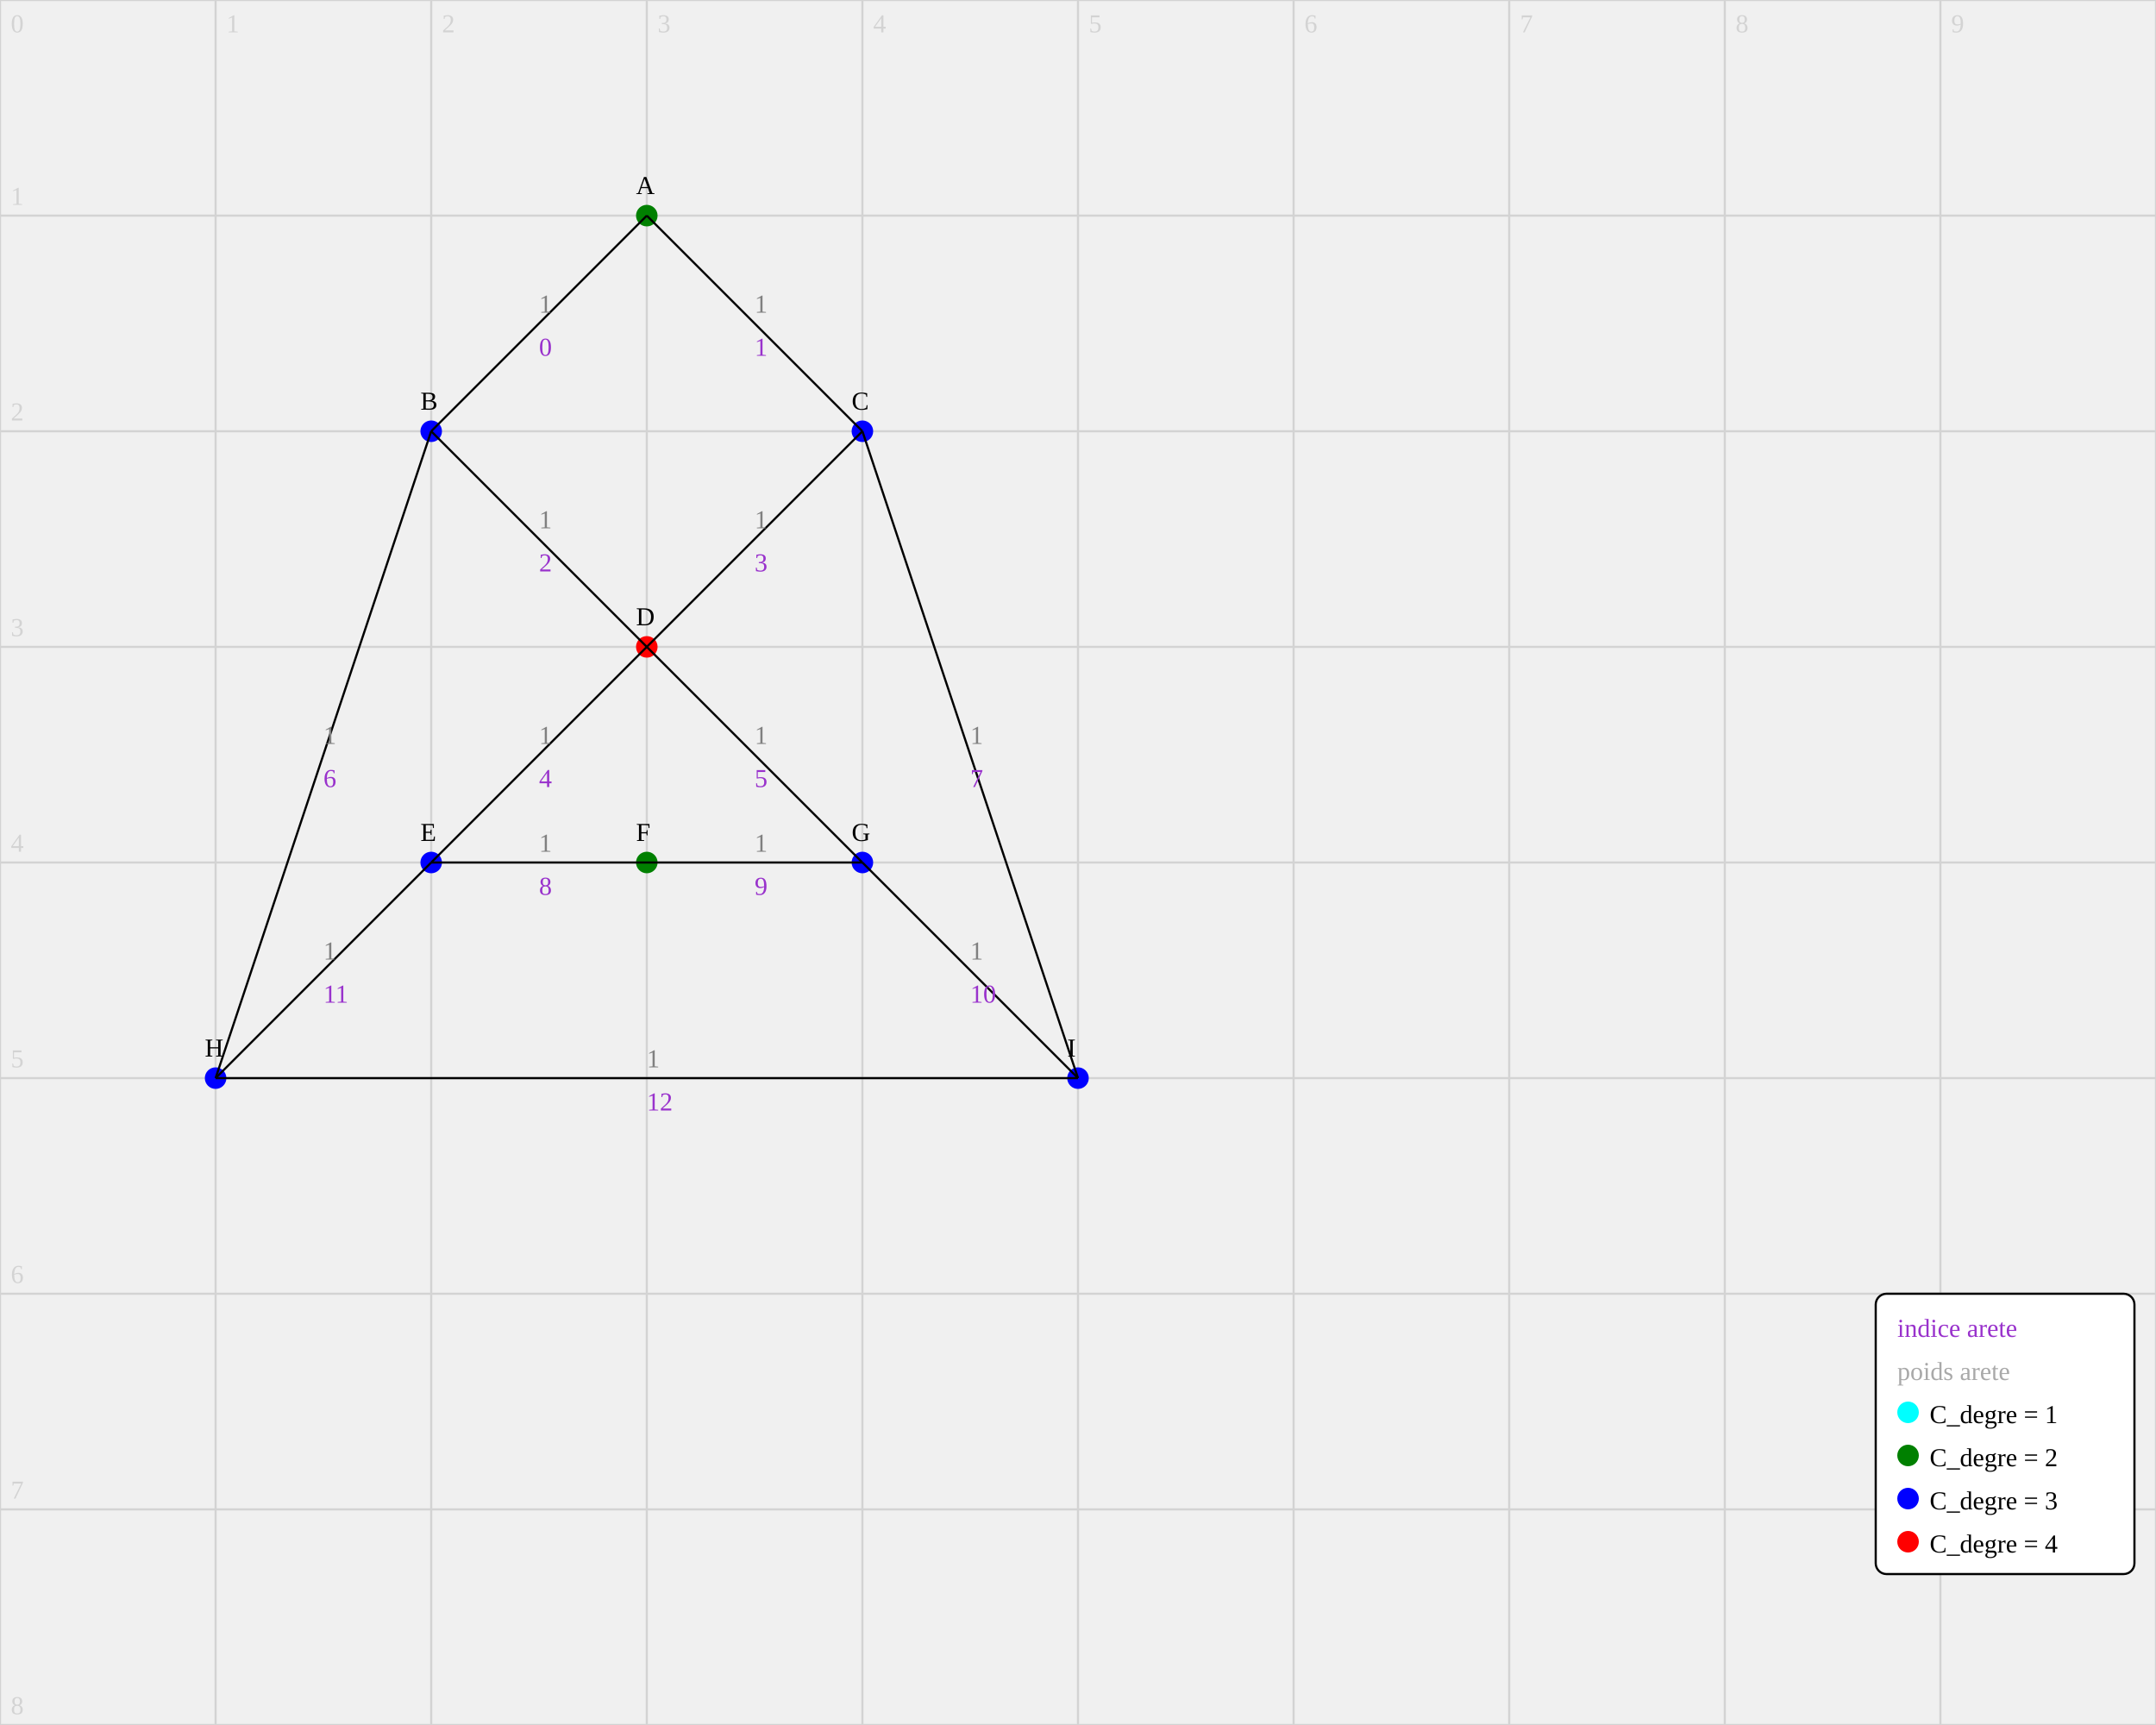
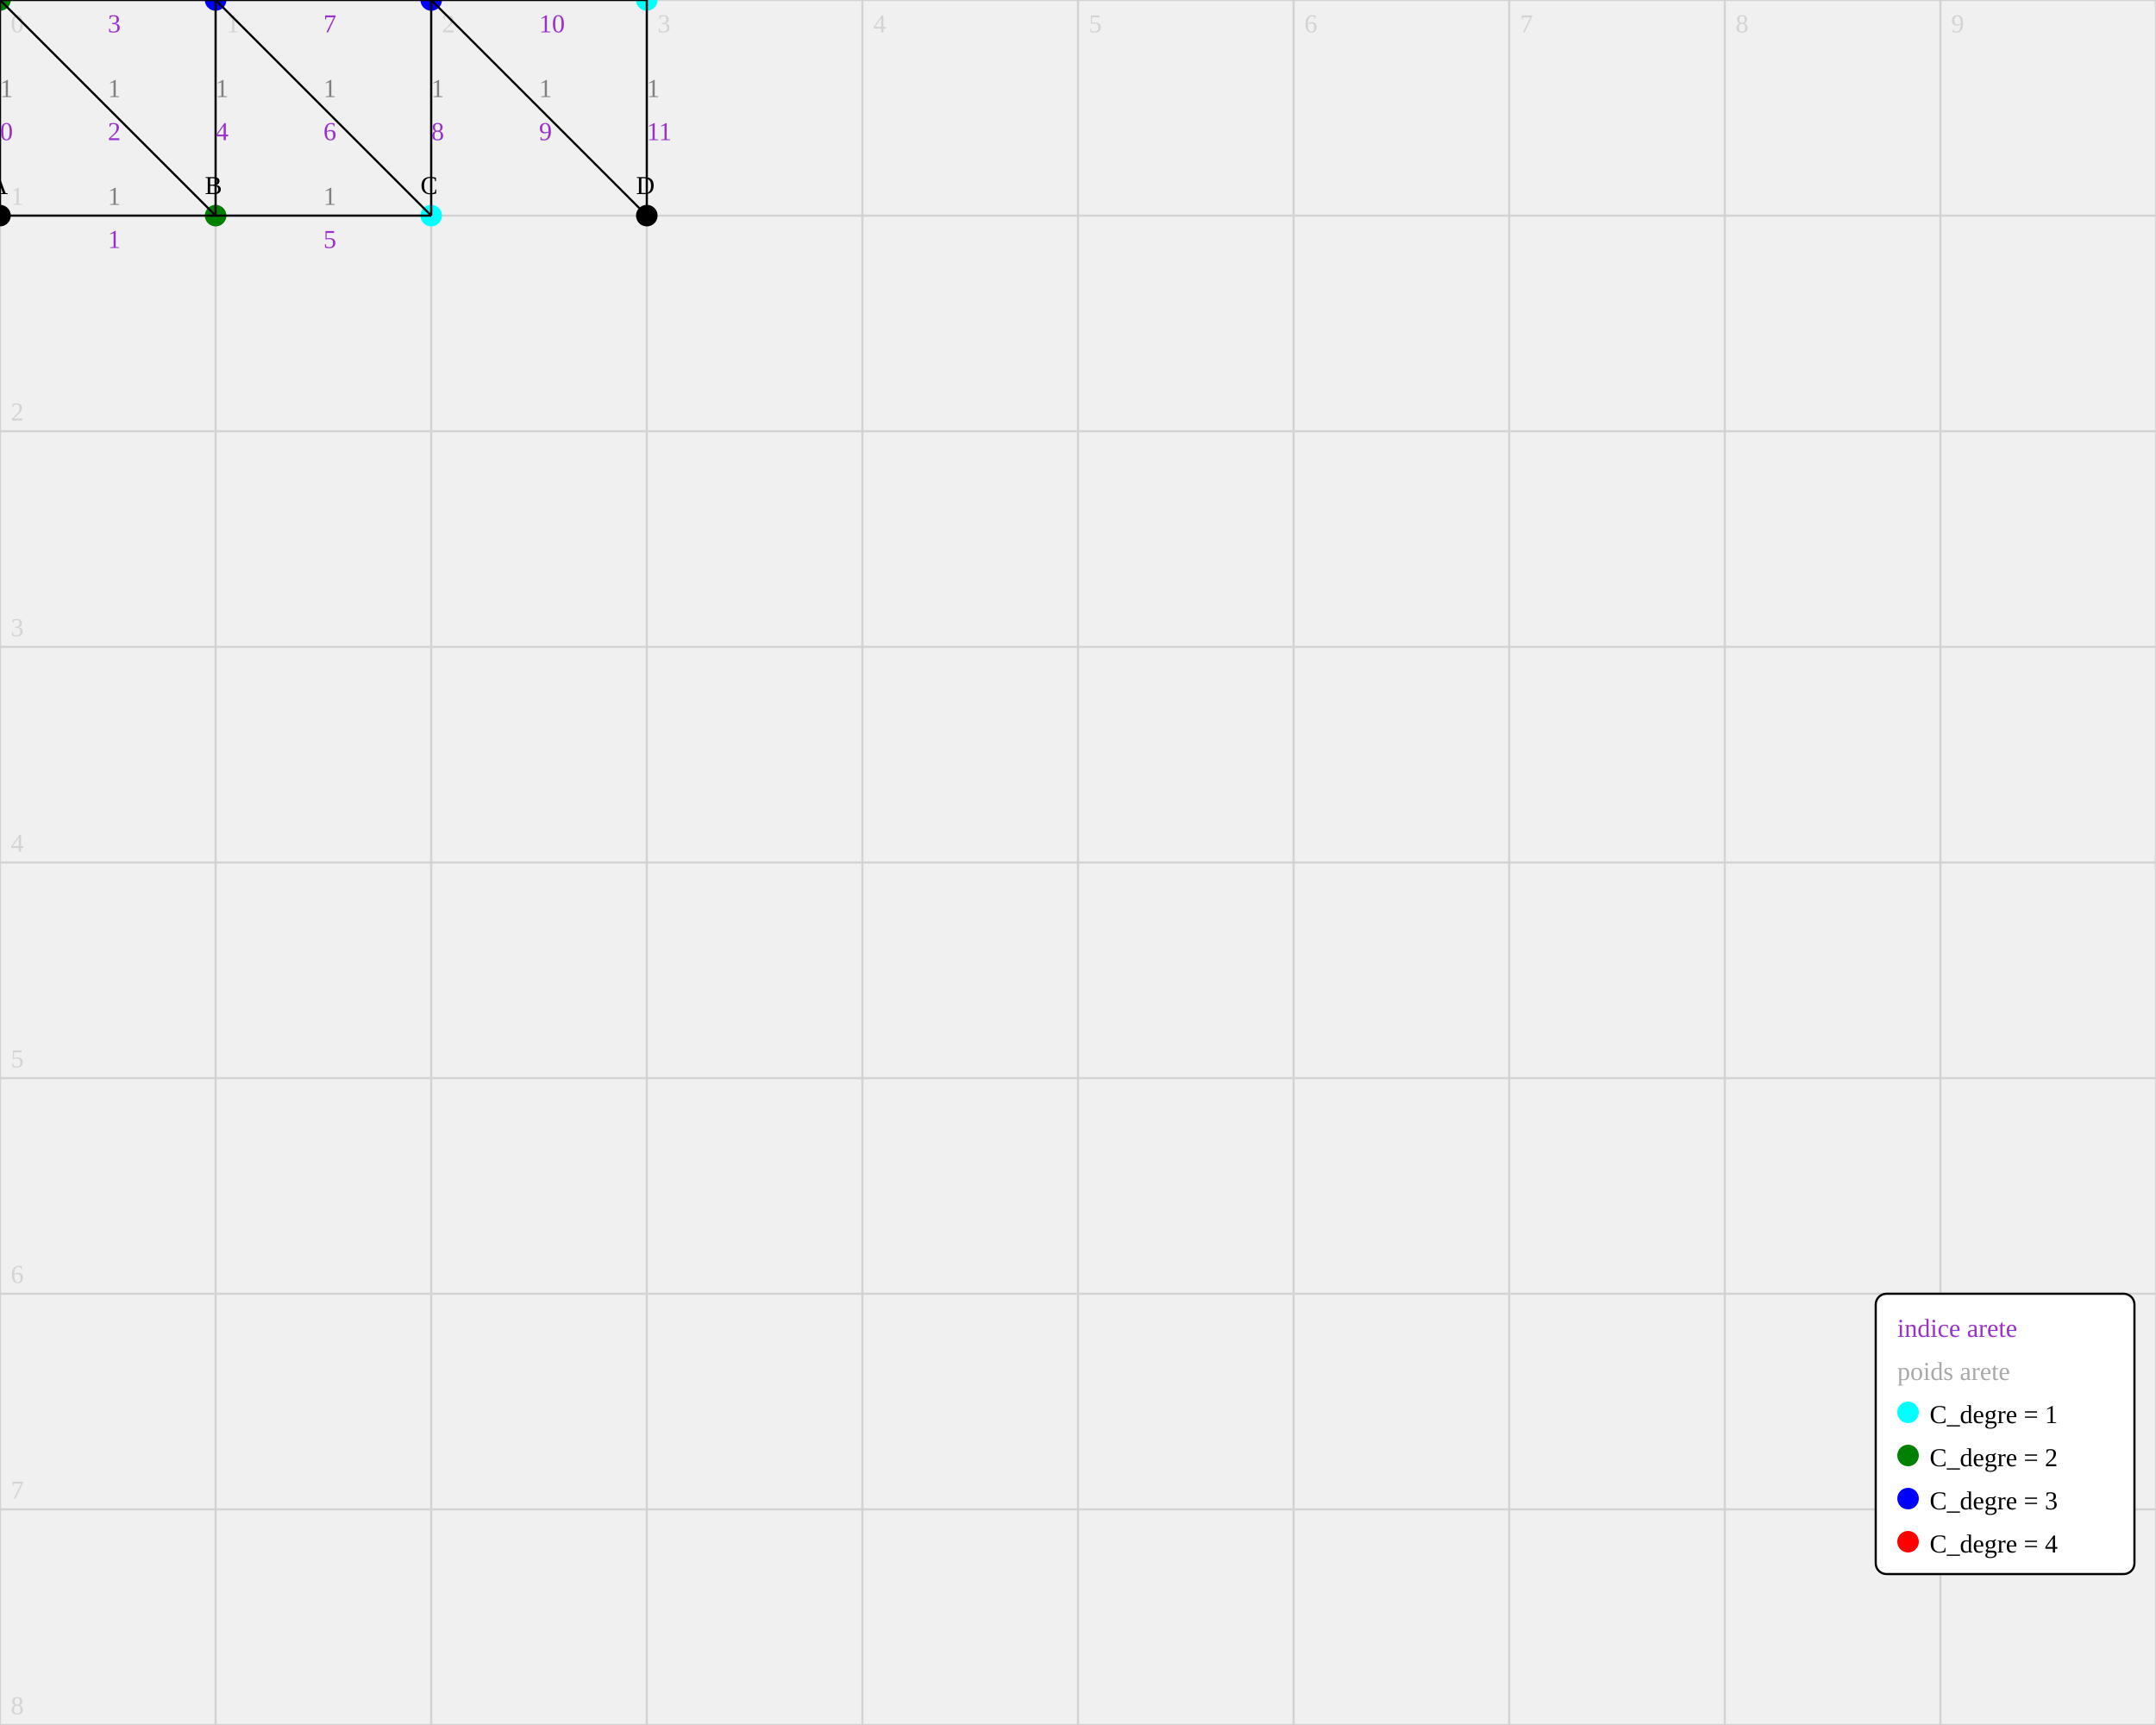
<svg xmlns="http://www.w3.org/2000/svg" version="1.1" width="1000" height="800">
  <line x1="0" y1="0" x2="1000" y2="0" stroke="lightgrey" />
  <text x="5" y="-5" fill="lightgrey">0</text>
  <line x1="0" y1="100" x2="1000" y2="100" stroke="lightgrey" />
  <text x="5" y="95" fill="lightgrey">1</text>
  <line x1="0" y1="200" x2="1000" y2="200" stroke="lightgrey" />
  <text x="5" y="195" fill="lightgrey">2</text>
  <line x1="0" y1="300" x2="1000" y2="300" stroke="lightgrey" />
  <text x="5" y="295" fill="lightgrey">3</text>
  <line x1="0" y1="400" x2="1000" y2="400" stroke="lightgrey" />
  <text x="5" y="395" fill="lightgrey">4</text>
  <line x1="0" y1="500" x2="1000" y2="500" stroke="lightgrey" />
  <text x="5" y="495" fill="lightgrey">5</text>
  <line x1="0" y1="600" x2="1000" y2="600" stroke="lightgrey" />
  <text x="5" y="595" fill="lightgrey">6</text>
  <line x1="0" y1="700" x2="1000" y2="700" stroke="lightgrey" />
  <text x="5" y="695" fill="lightgrey">7</text>
  <line x1="0" y1="800" x2="1000" y2="800" stroke="lightgrey" />
  <text x="5" y="795" fill="lightgrey">8</text>
  <line x1="0" y1="0" x2="0" y2="800" stroke="lightgrey" />
  <text x="5" y="15" fill="lightgrey">0</text>
  <line x1="100" y1="0" x2="100" y2="800" stroke="lightgrey" />
  <text x="105" y="15" fill="lightgrey">1</text>
  <line x1="200" y1="0" x2="200" y2="800" stroke="lightgrey" />
  <text x="205" y="15" fill="lightgrey">2</text>
  <line x1="300" y1="0" x2="300" y2="800" stroke="lightgrey" />
  <text x="305" y="15" fill="lightgrey">3</text>
  <line x1="400" y1="0" x2="400" y2="800" stroke="lightgrey" />
  <text x="405" y="15" fill="lightgrey">4</text>
  <line x1="500" y1="0" x2="500" y2="800" stroke="lightgrey" />
  <text x="505" y="15" fill="lightgrey">5</text>
  <line x1="600" y1="0" x2="600" y2="800" stroke="lightgrey" />
  <text x="605" y="15" fill="lightgrey">6</text>
  <line x1="700" y1="0" x2="700" y2="800" stroke="lightgrey" />
  <text x="705" y="15" fill="lightgrey">7</text>
  <line x1="800" y1="0" x2="800" y2="800" stroke="lightgrey" />
  <text x="805" y="15" fill="lightgrey">8</text>
  <line x1="900" y1="0" x2="900" y2="800" stroke="lightgrey" />
  <text x="905" y="15" fill="lightgrey">9</text>
  <line x1="1000" y1="0" x2="1000" y2="800" stroke="lightgrey" />
  <text x="1005" y="15" fill="lightgrey">10</text>
-   <circle cx="300" cy="100" r="5" fill="green" />
-   <text x="295" y="90" fill="black">A</text>
-   <circle cx="200" cy="200" r="5" fill="blue" />
-   <text x="195" y="190" fill="black">B</text>
-   <circle cx="400" cy="200" r="5" fill="blue" />
-   <text x="395" y="190" fill="black">C</text>
-   <circle cx="300" cy="300" r="5" fill="red" />
-   <text x="295" y="290" fill="black">D</text>
-   <circle cx="200" cy="400" r="5" fill="blue" />
-   <text x="195" y="390" fill="black">E</text>
-   <circle cx="300" cy="400" r="5" fill="green" />
-   <text x="295" y="390" fill="black">F</text>
-   <circle cx="400" cy="400" r="5" fill="blue" />
-   <text x="395" y="390" fill="black">G</text>
-   <circle cx="100" cy="500" r="5" fill="blue" />
-   <text x="95" y="490" fill="black">H</text>
-   <circle cx="500" cy="500" r="5" fill="blue" />
-   <text x="495" y="490" fill="black">I</text>
-   <line x1="300" y1="100" x2="200" y2="200" stroke="black" />
-   <text x="250" y="165" fill="darkorchid">0</text>
-   <text x="250" y="145" fill="grey">1</text>
-   <line x1="300" y1="100" x2="400" y2="200" stroke="black" />
-   <text x="350" y="165" fill="darkorchid">1</text>
-   <text x="350" y="145" fill="grey">1</text>
-   <line x1="200" y1="200" x2="300" y2="300" stroke="black" />
-   <text x="250" y="265" fill="darkorchid">2</text>
-   <text x="250" y="245" fill="grey">1</text>
-   <line x1="400" y1="200" x2="300" y2="300" stroke="black" />
-   <text x="350" y="265" fill="darkorchid">3</text>
-   <text x="350" y="245" fill="grey">1</text>
-   <line x1="300" y1="300" x2="200" y2="400" stroke="black" />
-   <text x="250" y="365" fill="darkorchid">4</text>
-   <text x="250" y="345" fill="grey">1</text>
-   <line x1="300" y1="300" x2="400" y2="400" stroke="black" />
-   <text x="350" y="365" fill="darkorchid">5</text>
-   <text x="350" y="345" fill="grey">1</text>
-   <line x1="200" y1="200" x2="100" y2="500" stroke="black" />
-   <text x="150" y="365" fill="darkorchid">6</text>
-   <text x="150" y="345" fill="grey">1</text>
-   <line x1="400" y1="200" x2="500" y2="500" stroke="black" />
-   <text x="450" y="365" fill="darkorchid">7</text>
-   <text x="450" y="345" fill="grey">1</text>
-   <line x1="200" y1="400" x2="300" y2="400" stroke="black" />
-   <text x="250" y="415" fill="darkorchid">8</text>
-   <text x="250" y="395" fill="grey">1</text>
-   <line x1="300" y1="400" x2="400" y2="400" stroke="black" />
-   <text x="350" y="415" fill="darkorchid">9</text>
-   <text x="350" y="395" fill="grey">1</text>
-   <line x1="400" y1="400" x2="500" y2="500" stroke="black" />
-   <text x="450" y="465" fill="darkorchid">10</text>
-   <text x="450" y="445" fill="grey">1</text>
-   <line x1="200" y1="400" x2="100" y2="500" stroke="black" />
-   <text x="150" y="465" fill="darkorchid">11</text>
-   <text x="150" y="445" fill="grey">1</text>
-   <line x1="100" y1="500" x2="500" y2="500" stroke="black" />
-   <text x="300" y="515" fill="darkorchid">12</text>
-   <text x="300" y="495" fill="grey">1</text>
+   <circle cx="0" cy="100" r="5" fill="black" />
+   <text x="-5" y="90" fill="black">A</text>
+   <circle cx="100" cy="100" r="5" fill="green" />
+   <text x="95" y="90" fill="black">B</text>
+   <circle cx="200" cy="100" r="5" fill="cyan" />
+   <text x="195" y="90" fill="black">C</text>
+   <circle cx="300" cy="100" r="5" fill="black" />
+   <text x="295" y="90" fill="black">D</text>
+   <circle cx="0" cy="0" r="5" fill="green" />
+   <text x="-5" y="-10" fill="black">E</text>
+   <circle cx="100" cy="0" r="5" fill="blue" />
+   <text x="95" y="-10" fill="black">F</text>
+   <circle cx="200" cy="0" r="5" fill="blue" />
+   <text x="195" y="-10" fill="black">G</text>
+   <circle cx="300" cy="0" r="5" fill="cyan" />
+   <text x="295" y="-10" fill="black">H</text>
+   <line x1="0" y1="0" x2="0" y2="100" stroke="black" />
+   <text x="0" y="65" fill="darkorchid">0</text>
+   <text x="0" y="45" fill="grey">1</text>
+   <line x1="100" y1="100" x2="0" y2="100" stroke="black" />
+   <text x="50" y="115" fill="darkorchid">1</text>
+   <text x="50" y="95" fill="grey">1</text>
+   <line x1="0" y1="0" x2="100" y2="100" stroke="black" />
+   <text x="50" y="65" fill="darkorchid">2</text>
+   <text x="50" y="45" fill="grey">1</text>
+   <line x1="100" y1="0" x2="0" y2="0" stroke="black" />
+   <text x="50" y="15" fill="darkorchid">3</text>
+   <text x="50" y="-5" fill="grey">1</text>
+   <line x1="100" y1="100" x2="100" y2="0" stroke="black" />
+   <text x="100" y="65" fill="darkorchid">4</text>
+   <text x="100" y="45" fill="grey">1</text>
+   <line x1="200" y1="100" x2="100" y2="100" stroke="black" />
+   <text x="150" y="115" fill="darkorchid">5</text>
+   <text x="150" y="95" fill="grey">1</text>
+   <line x1="100" y1="0" x2="200" y2="100" stroke="black" />
+   <text x="150" y="65" fill="darkorchid">6</text>
+   <text x="150" y="45" fill="grey">1</text>
+   <line x1="100" y1="0" x2="200" y2="0" stroke="black" />
+   <text x="150" y="15" fill="darkorchid">7</text>
+   <text x="150" y="-5" fill="grey">1</text>
+   <line x1="200" y1="0" x2="200" y2="100" stroke="black" />
+   <text x="200" y="65" fill="darkorchid">8</text>
+   <text x="200" y="45" fill="grey">1</text>
+   <line x1="200" y1="0" x2="300" y2="100" stroke="black" />
+   <text x="250" y="65" fill="darkorchid">9</text>
+   <text x="250" y="45" fill="grey">1</text>
+   <line x1="200" y1="0" x2="300" y2="0" stroke="black" />
+   <text x="250" y="15" fill="darkorchid">10</text>
+   <text x="250" y="-5" fill="grey">1</text>
+   <line x1="300" y1="0" x2="300" y2="100" stroke="black" />
+   <text x="300" y="65" fill="darkorchid">11</text>
+   <text x="300" y="45" fill="grey">1</text>
  <rect x="870" y="600" width="120" height="130" rx="5" ry="5" fill="white" stroke="black" stroke-width="1px" />
  <text x="880" y="620" fill="darkorchid">indice arete</text>
  <text x="880" y="640" fill="darkgrey">poids arete</text>
  <circle cx="885" cy="655" r="5" fill="cyan" />
  <text x="895" y="660" fill="black">C_degre = 1</text>
  <circle cx="885" cy="675" r="5" fill="green" />
  <text x="895" y="680" fill="black">C_degre = 2</text>
  <circle cx="885" cy="695" r="5" fill="blue" />
  <text x="895" y="700" fill="black">C_degre = 3</text>
  <circle cx="885" cy="715" r="5" fill="red" />
  <text x="895" y="720" fill="black">C_degre = 4</text>
</svg>
